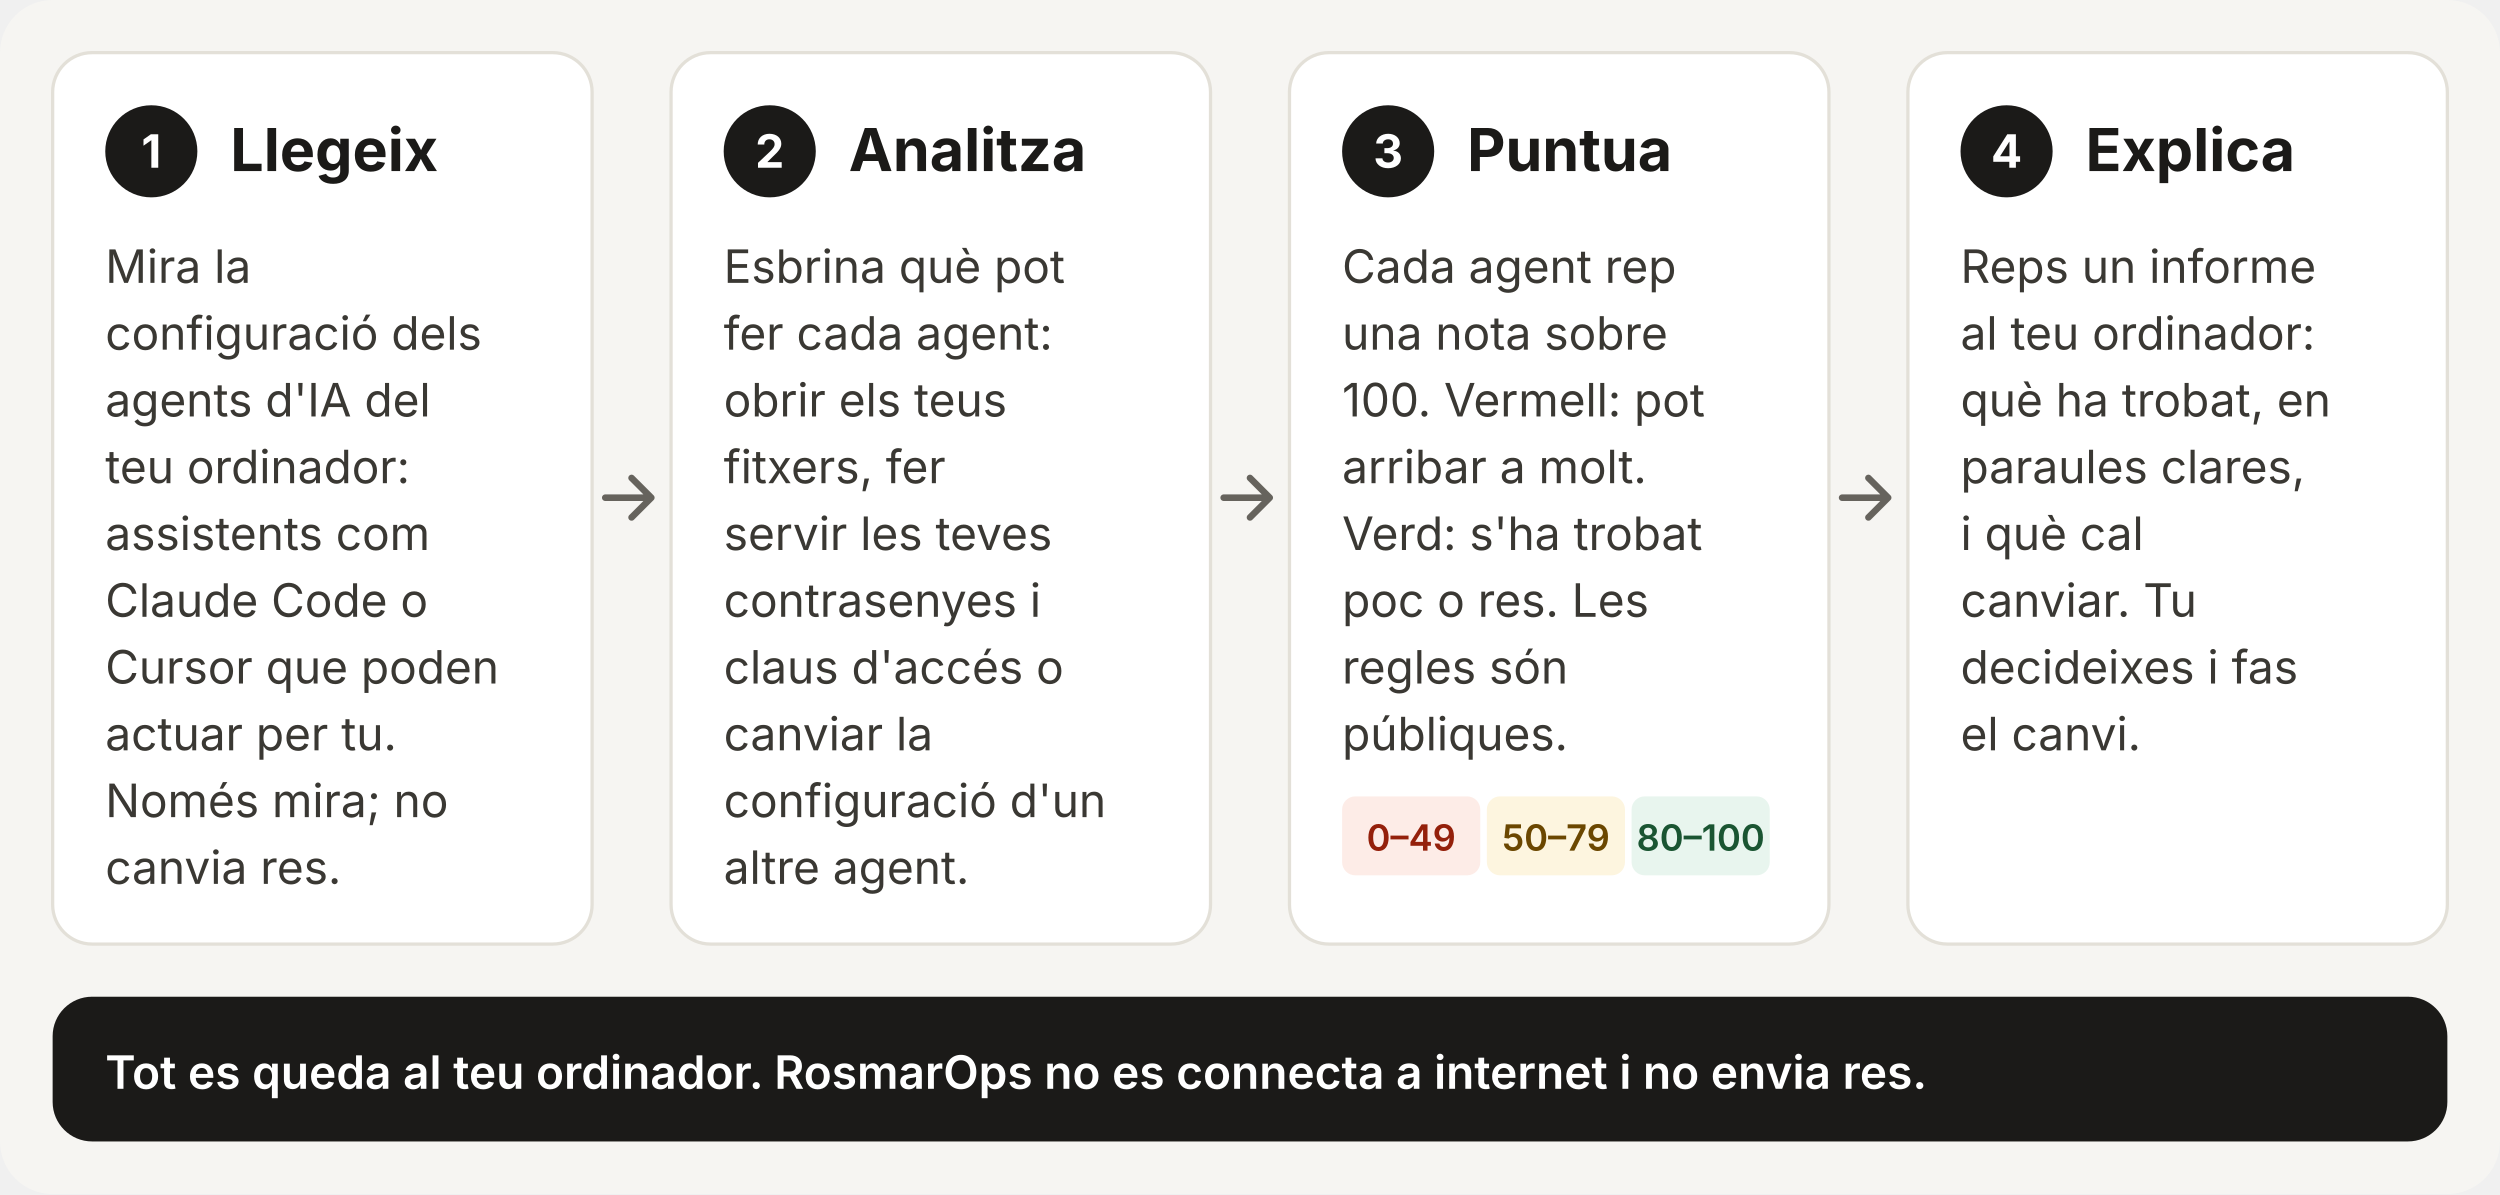
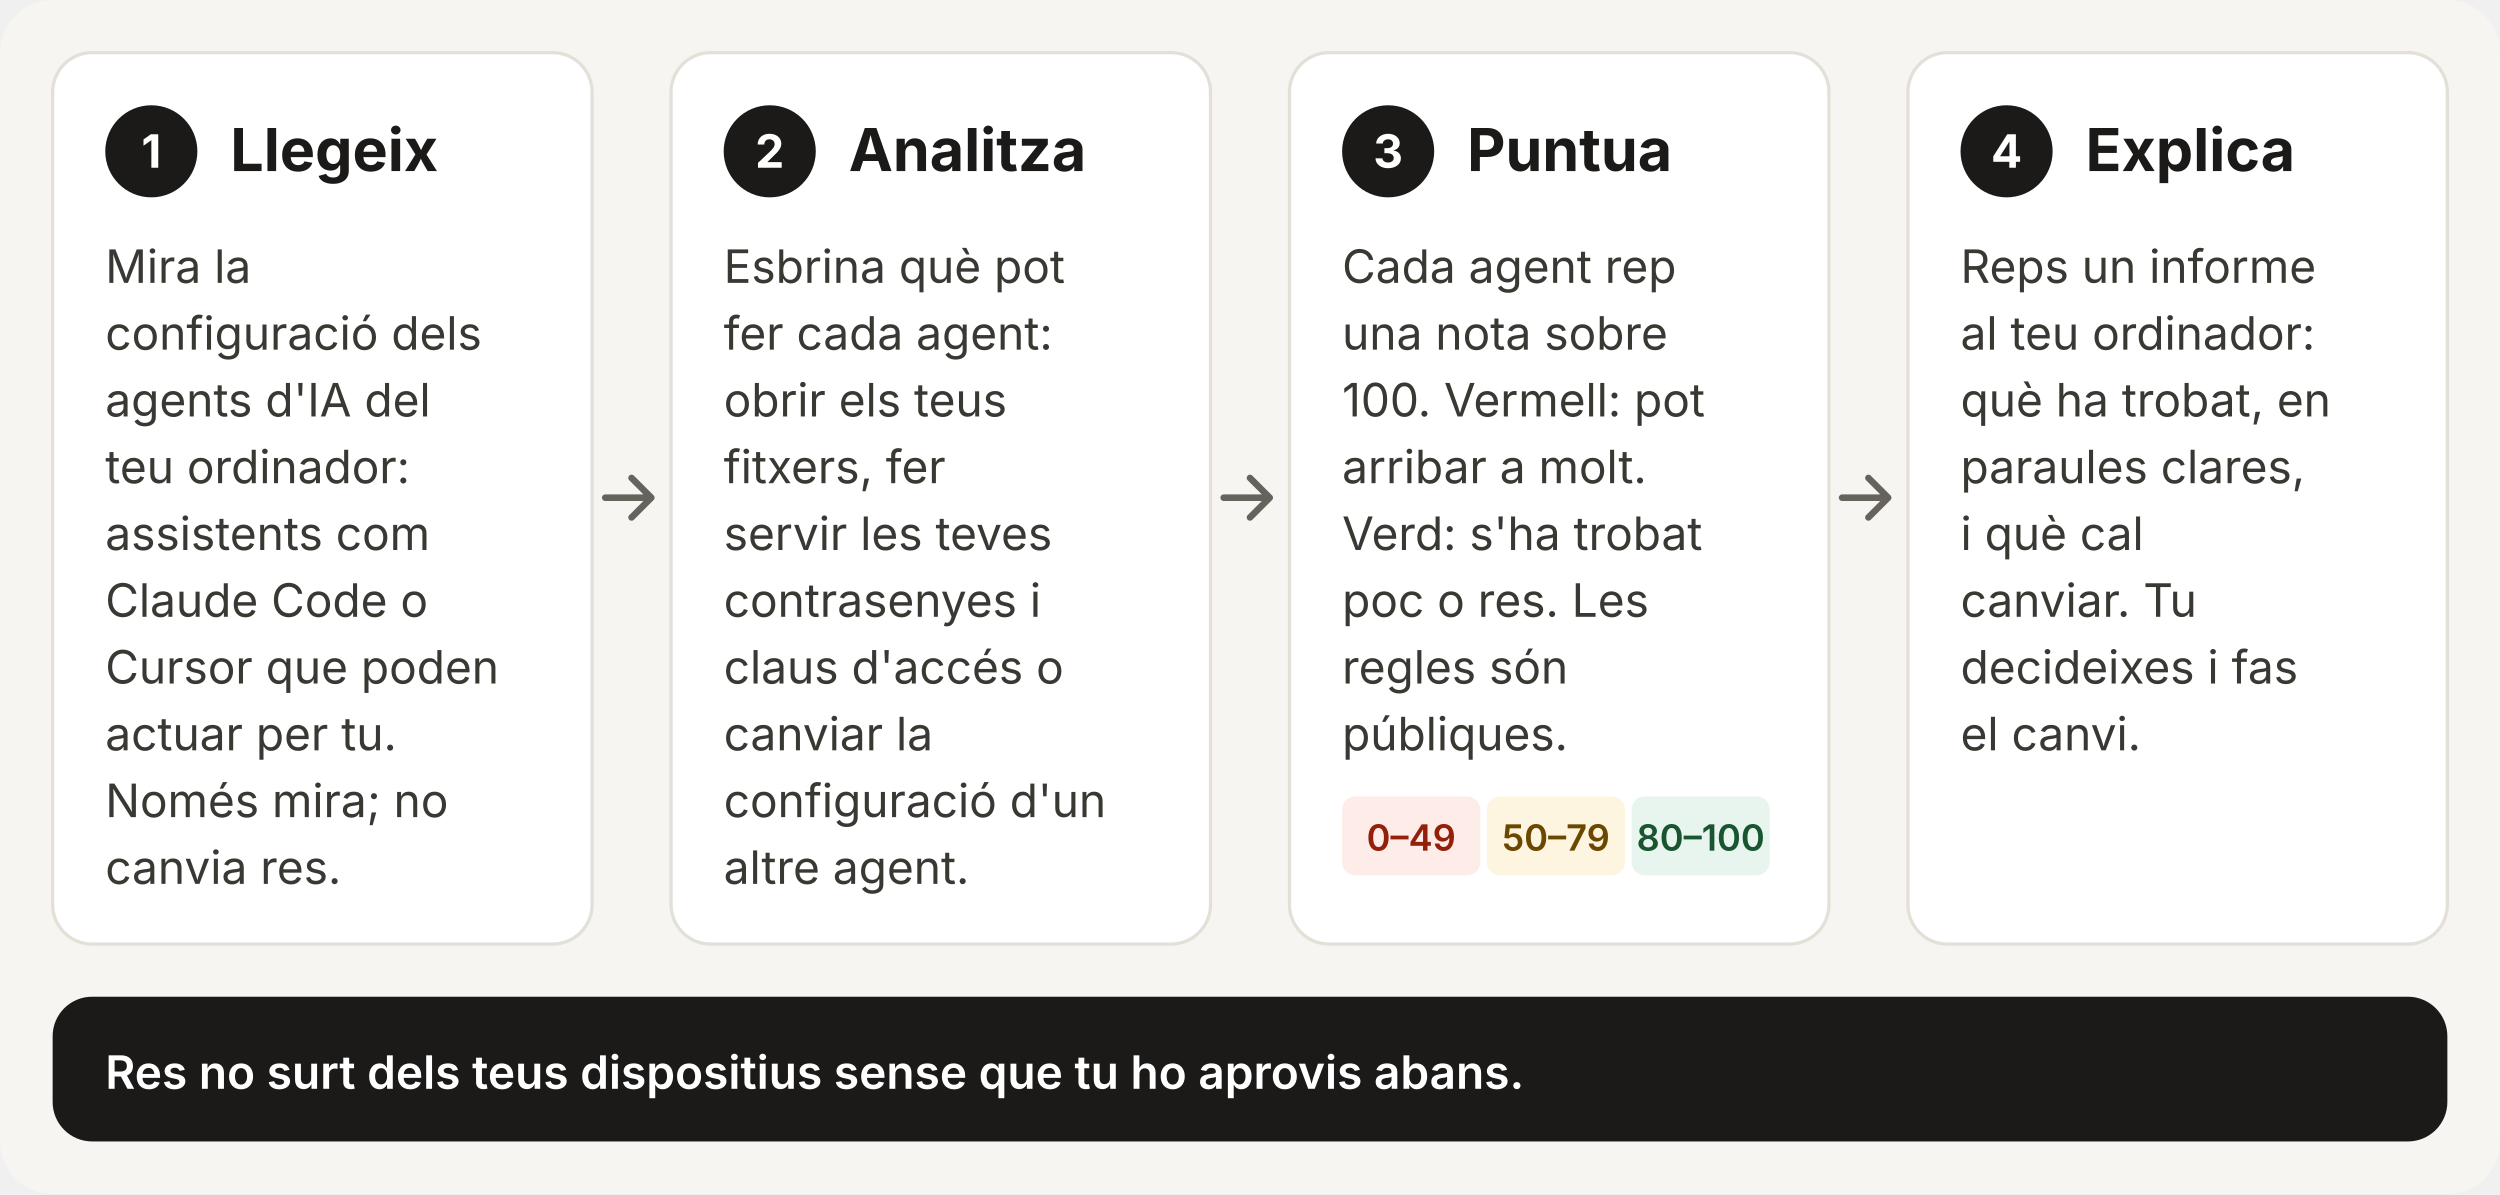
<svg xmlns="http://www.w3.org/2000/svg" viewBox="0 0 760 363" width="760" height="363" role="img" font-family="system-ui,-apple-system,&quot;Segoe UI&quot;,sans-serif">
  <rect width="760" height="363" rx="16" fill="#F6F5F2" />
  <rect x="16.0" y="16" width="164.0" height="271" rx="12" fill="#FFFFFF" stroke="#E3E0D8" />
  <circle cx="46.0" cy="46" r="14" fill="#1B1A18" />
  <text x="46.0" y="51" font-size="14" font-weight="700" fill="#FFFFFF" text-anchor="middle">1</text>
  <text x="70.0" y="52" font-size="18" font-weight="700" fill="#1B1A18">Llegeix</text>
  <text x="32.0" y="86.0" font-size="14" font-weight="400" fill="#3A3833">Mira la</text>
  <text x="32.0" y="106.3" font-size="14" font-weight="400" fill="#3A3833">configuració dels</text>
  <text x="32.0" y="126.6" font-size="14" font-weight="400" fill="#3A3833">agents d'IA del</text>
  <text x="32.0" y="146.9" font-size="14" font-weight="400" fill="#3A3833">teu ordinador:</text>
  <text x="32.0" y="167.2" font-size="14" font-weight="400" fill="#3A3833">assistents com</text>
  <text x="32.0" y="187.5" font-size="14" font-weight="400" fill="#3A3833">Claude Code o</text>
  <text x="32.0" y="207.8" font-size="14" font-weight="400" fill="#3A3833">Cursor que poden</text>
  <text x="32.0" y="228.1" font-size="14" font-weight="400" fill="#3A3833">actuar per tu.</text>
  <text x="32.0" y="248.4" font-size="14" font-weight="400" fill="#3A3833">Només mira; no</text>
  <text x="32.0" y="268.7" font-size="14" font-weight="400" fill="#3A3833">canvia res.</text>
  <path d="M184.0 151.3 h14 m-6 -6 l6 6 l-6 6" fill="none" stroke="#66635D" stroke-width="2" stroke-linecap="round" stroke-linejoin="round" />
  <rect x="204.0" y="16" width="164.0" height="271" rx="12" fill="#FFFFFF" stroke="#E3E0D8" />
  <circle cx="234.0" cy="46" r="14" fill="#1B1A18" />
  <text x="234.0" y="51" font-size="14" font-weight="700" fill="#FFFFFF" text-anchor="middle">2</text>
  <text x="258.0" y="52" font-size="18" font-weight="700" fill="#1B1A18">Analitza</text>
  <text x="220.0" y="86.0" font-size="14" font-weight="400" fill="#3A3833">Esbrina què pot</text>
  <text x="220.0" y="106.3" font-size="14" font-weight="400" fill="#3A3833">fer cada agent:</text>
  <text x="220.0" y="126.6" font-size="14" font-weight="400" fill="#3A3833">obrir els teus</text>
  <text x="220.0" y="146.9" font-size="14" font-weight="400" fill="#3A3833">fitxers, fer</text>
  <text x="220.0" y="167.2" font-size="14" font-weight="400" fill="#3A3833">servir les teves</text>
  <text x="220.0" y="187.5" font-size="14" font-weight="400" fill="#3A3833">contrasenyes i</text>
  <text x="220.0" y="207.8" font-size="14" font-weight="400" fill="#3A3833">claus d'accés o</text>
  <text x="220.0" y="228.1" font-size="14" font-weight="400" fill="#3A3833">canviar la</text>
  <text x="220.0" y="248.4" font-size="14" font-weight="400" fill="#3A3833">configuració d'un</text>
  <text x="220.0" y="268.7" font-size="14" font-weight="400" fill="#3A3833">altre agent.</text>
  <path d="M372.0 151.3 h14 m-6 -6 l6 6 l-6 6" fill="none" stroke="#66635D" stroke-width="2" stroke-linecap="round" stroke-linejoin="round" />
  <rect x="392.0" y="16" width="164.0" height="271" rx="12" fill="#FFFFFF" stroke="#E3E0D8" />
  <circle cx="422.0" cy="46" r="14" fill="#1B1A18" />
  <text x="422.0" y="51" font-size="14" font-weight="700" fill="#FFFFFF" text-anchor="middle">3</text>
  <text x="446.0" y="52" font-size="18" font-weight="700" fill="#1B1A18">Puntua</text>
  <text x="408.0" y="86.0" font-size="14" font-weight="400" fill="#3A3833">Cada agent rep</text>
  <text x="408.0" y="106.3" font-size="14" font-weight="400" fill="#3A3833">una nota sobre</text>
  <text x="408.0" y="126.6" font-size="14" font-weight="400" fill="#3A3833">100. Vermell: pot</text>
  <text x="408.0" y="146.9" font-size="14" font-weight="400" fill="#3A3833">arribar a molt.</text>
  <text x="408.0" y="167.2" font-size="14" font-weight="400" fill="#3A3833">Verd: s'ha trobat</text>
  <text x="408.0" y="187.5" font-size="14" font-weight="400" fill="#3A3833">poc o res. Les</text>
  <text x="408.0" y="207.8" font-size="14" font-weight="400" fill="#3A3833">regles són</text>
  <text x="408.0" y="228.1" font-size="14" font-weight="400" fill="#3A3833">públiques.</text>
  <rect x="408.0" y="242.1" width="42.0" height="24" rx="4" fill="#FDECE7" />
  <text x="429.0" y="258.6" font-size="11" font-weight="600" fill="#94200B" text-anchor="middle">0–49</text>
  <rect x="452.0" y="242.1" width="42.0" height="24" rx="4" fill="#FDF5DF" />
  <text x="473.0" y="258.6" font-size="11" font-weight="600" fill="#6B4700" text-anchor="middle">50–79</text>
  <rect x="496.0" y="242.1" width="42.0" height="24" rx="4" fill="#E8F5EE" />
  <text x="517.0" y="258.6" font-size="11" font-weight="600" fill="#1A5532" text-anchor="middle">80–100</text>
  <path d="M560.0 151.3 h14 m-6 -6 l6 6 l-6 6" fill="none" stroke="#66635D" stroke-width="2" stroke-linecap="round" stroke-linejoin="round" />
  <rect x="580.0" y="16" width="164.0" height="271" rx="12" fill="#FFFFFF" stroke="#E3E0D8" />
  <circle cx="610.0" cy="46" r="14" fill="#1B1A18" />
  <text x="610.0" y="51" font-size="14" font-weight="700" fill="#FFFFFF" text-anchor="middle">4</text>
  <text x="634.0" y="52" font-size="18" font-weight="700" fill="#1B1A18">Explica</text>
  <text x="596.0" y="86.0" font-size="14" font-weight="400" fill="#3A3833">Reps un informe</text>
  <text x="596.0" y="106.3" font-size="14" font-weight="400" fill="#3A3833">al teu ordinador:</text>
  <text x="596.0" y="126.6" font-size="14" font-weight="400" fill="#3A3833">què ha trobat, en</text>
  <text x="596.0" y="146.9" font-size="14" font-weight="400" fill="#3A3833">paraules clares,</text>
  <text x="596.0" y="167.2" font-size="14" font-weight="400" fill="#3A3833">i què cal</text>
  <text x="596.0" y="187.5" font-size="14" font-weight="400" fill="#3A3833">canviar. Tu</text>
  <text x="596.0" y="207.8" font-size="14" font-weight="400" fill="#3A3833">decideixes i fas</text>
  <text x="596.0" y="228.1" font-size="14" font-weight="400" fill="#3A3833">el canvi.</text>
  <rect x="16" y="303" width="728" height="44" rx="12" fill="#1B1A18" />
-   <text x="32" y="331.0" font-size="14" font-weight="600" fill="#FFFFFF">Tot es queda al teu ordinador. RosmarOps no es connecta a internet i no envia res.</text>
+   <text x="32" y="331.0" font-size="14" font-weight="600" fill="#FFFFFF">Res no surt dels teus dispositius sense que tu ho aprovis abans.</text>
</svg>
